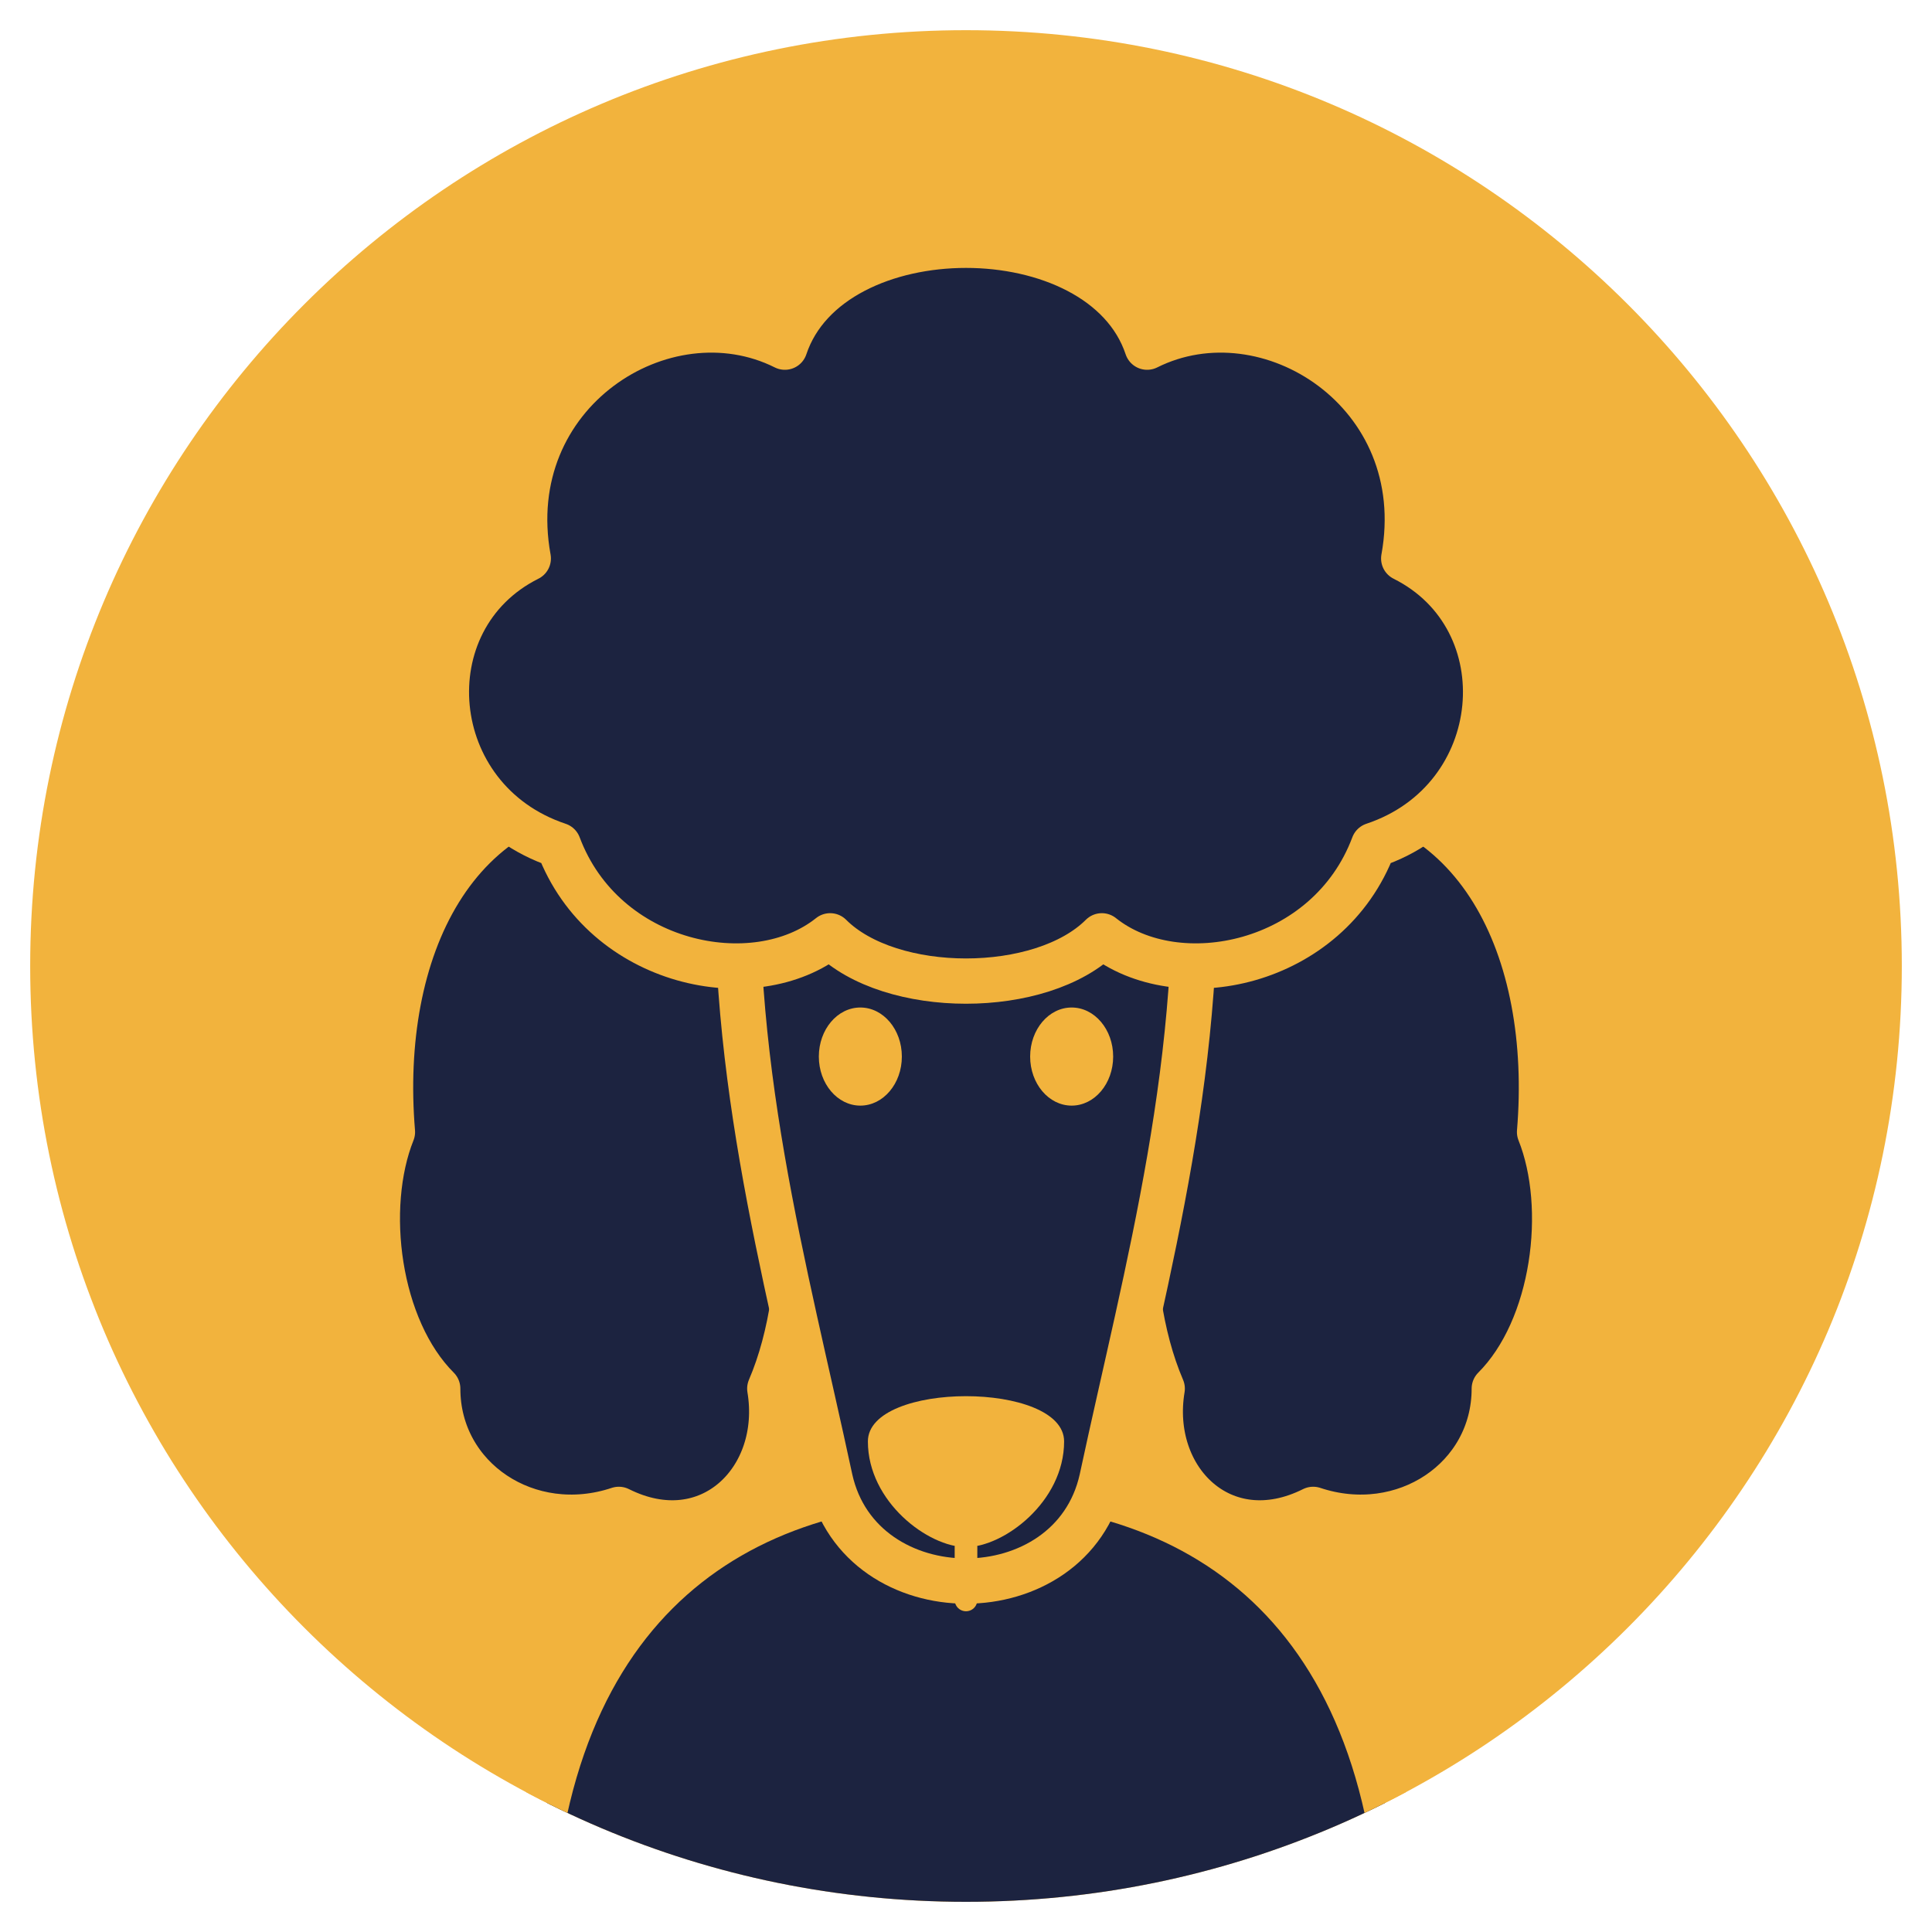
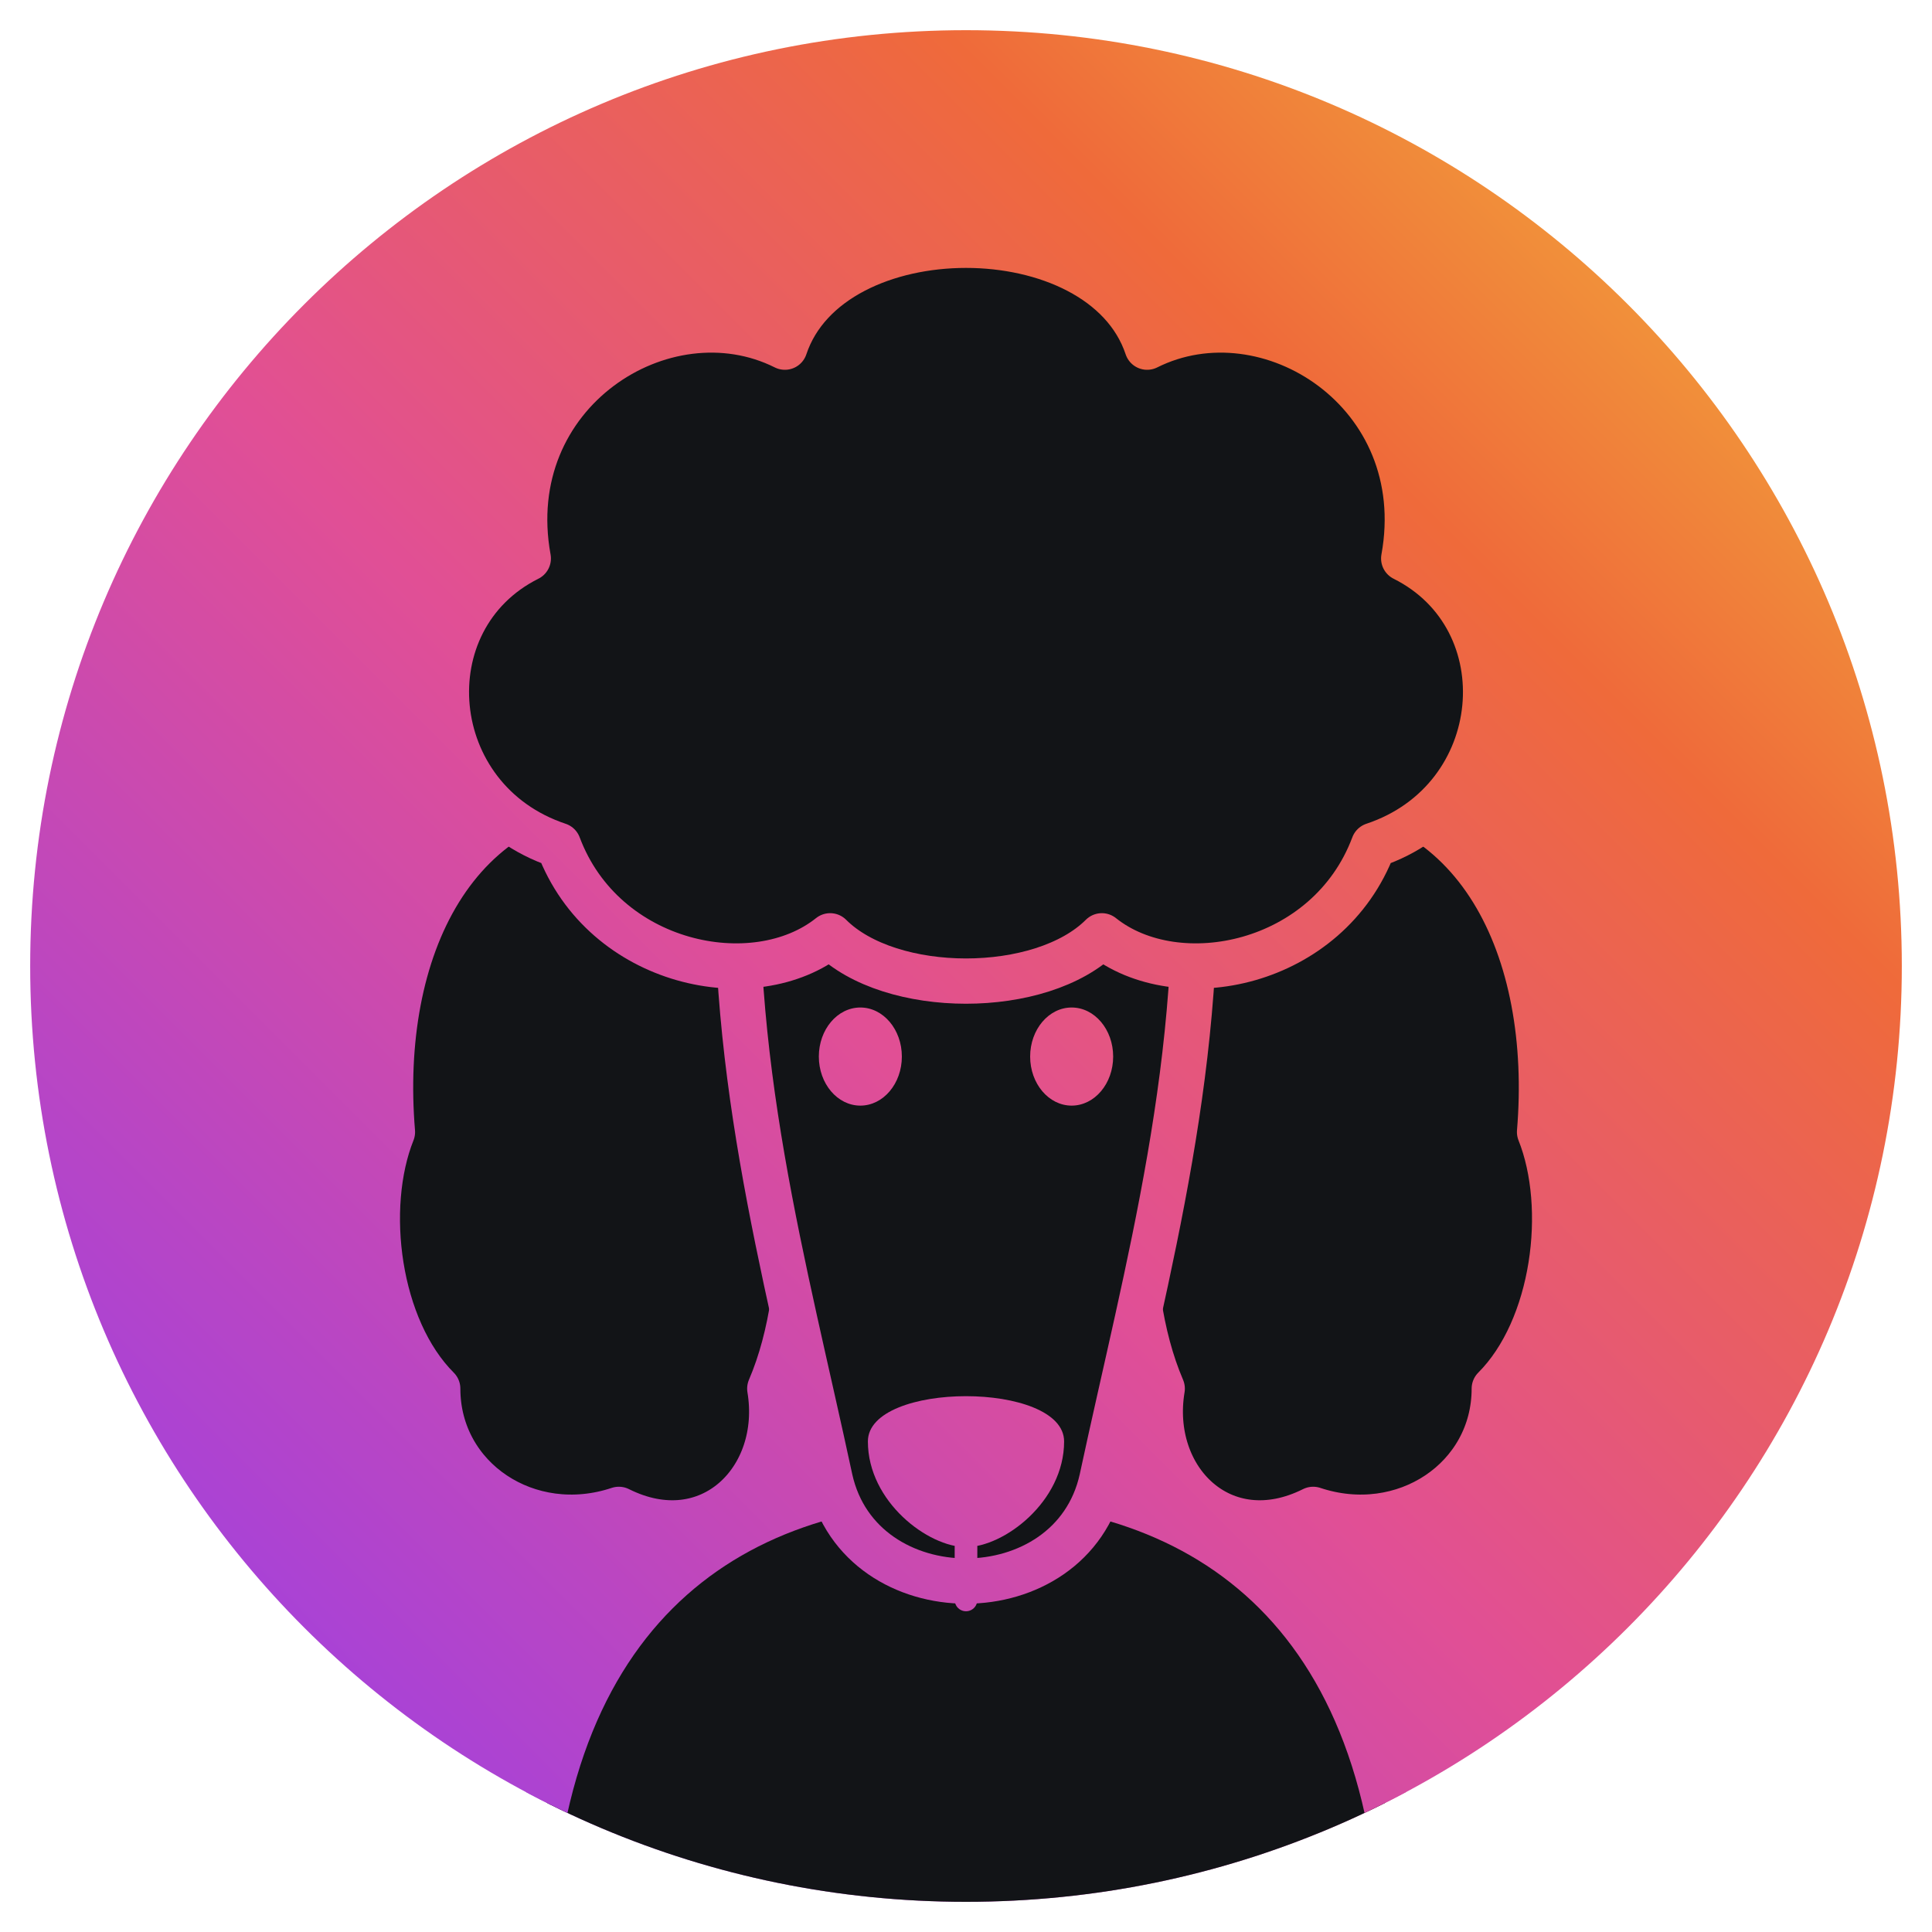
- <svg xmlns="http://www.w3.org/2000/svg" viewBox="0 0 256 256" role="img" aria-label="Noahflix poodle">
+ <svg xmlns="http://www.w3.org/2000/svg" viewBox="0 0 256 256" role="img" aria-label="noahflix poodle">
  <defs>
-     <clipPath id="c">
+     <linearGradient id="pg" gradientUnits="userSpaceOnUse" x1="20" y1="236" x2="236" y2="20">
+       <stop offset="0" stop-color="#9B3FE6" />
+       <stop offset="0.45" stop-color="#E14F95" />
+       <stop offset="0.78" stop-color="#EF6A3A" />
+       <stop offset="1" stop-color="#F2AC3A" />
+     </linearGradient>
+     <clipPath id="pc">
      <circle cx="128" cy="128" r="124" />
    </clipPath>
  </defs>
-   <circle cx="128" cy="128" r="124" fill="#F2B33D" />
-   <g clip-path="url(#c)" fill="#1C2340" stroke="#F2B33D" stroke-width="6" stroke-linejoin="round">
+   <circle cx="128" cy="128" r="124" fill="url(#pg)" />
+   <g clip-path="url(#pc)" fill="#121417" stroke="url(#pg)" stroke-width="6" stroke-linejoin="round">
    <path d="M70 262 C70 214 96 196 128 196 C160 196 186 214 186 262 Z" />
    <path d="M84 104 C60 104 50 126 52 150 C48 160 50 176 58 184 C58 196 70 204 82 200 C94 206 104 196 102 184 C108 170 106 150 104 132 C104 118 98 106 84 104 Z" />
    <path d="M172 104 C196 104 206 126 204 150 C208 160 206 176 198 184 C198 196 186 204 174 200 C162 206 152 196 154 184 C148 170 150 150 152 132 C152 118 158 106 172 104 Z" />
    <path d="M98 108 C98 100 158 100 158 108 C160 140 152 168 146 196 C142 214 114 214 110 196 C104 168 96 140 98 108 Z" />
    <path d="M74 112 C56 106 54 82 70 74 C66 52 88 38 104 46 C110 28 146 28 152 46 C168 38 190 52 186 74 C202 82 200 106 182 112 C176 128 156 132 146 124 C138 132 118 132 110 124 C100 132 80 128 74 112 Z" />
  </g>
-   <g fill="#F2B33D">
+   <g fill="url(#pg)">
    <ellipse cx="114" cy="140" rx="5.5" ry="6.5" />
    <ellipse cx="142" cy="140" rx="5.5" ry="6.5" />
    <path d="M115 191 C115 183 141 183 141 191 C141 199 133 205 128 205 C123 205 115 199 115 191 Z" />
-     <path d="M128 205 V212" fill="none" stroke="#F2B33D" stroke-width="3" stroke-linecap="round" />
+     <path d="M128 205 V212" fill="none" stroke="url(#pg)" stroke-width="3" stroke-linecap="round" />
  </g>
</svg>
